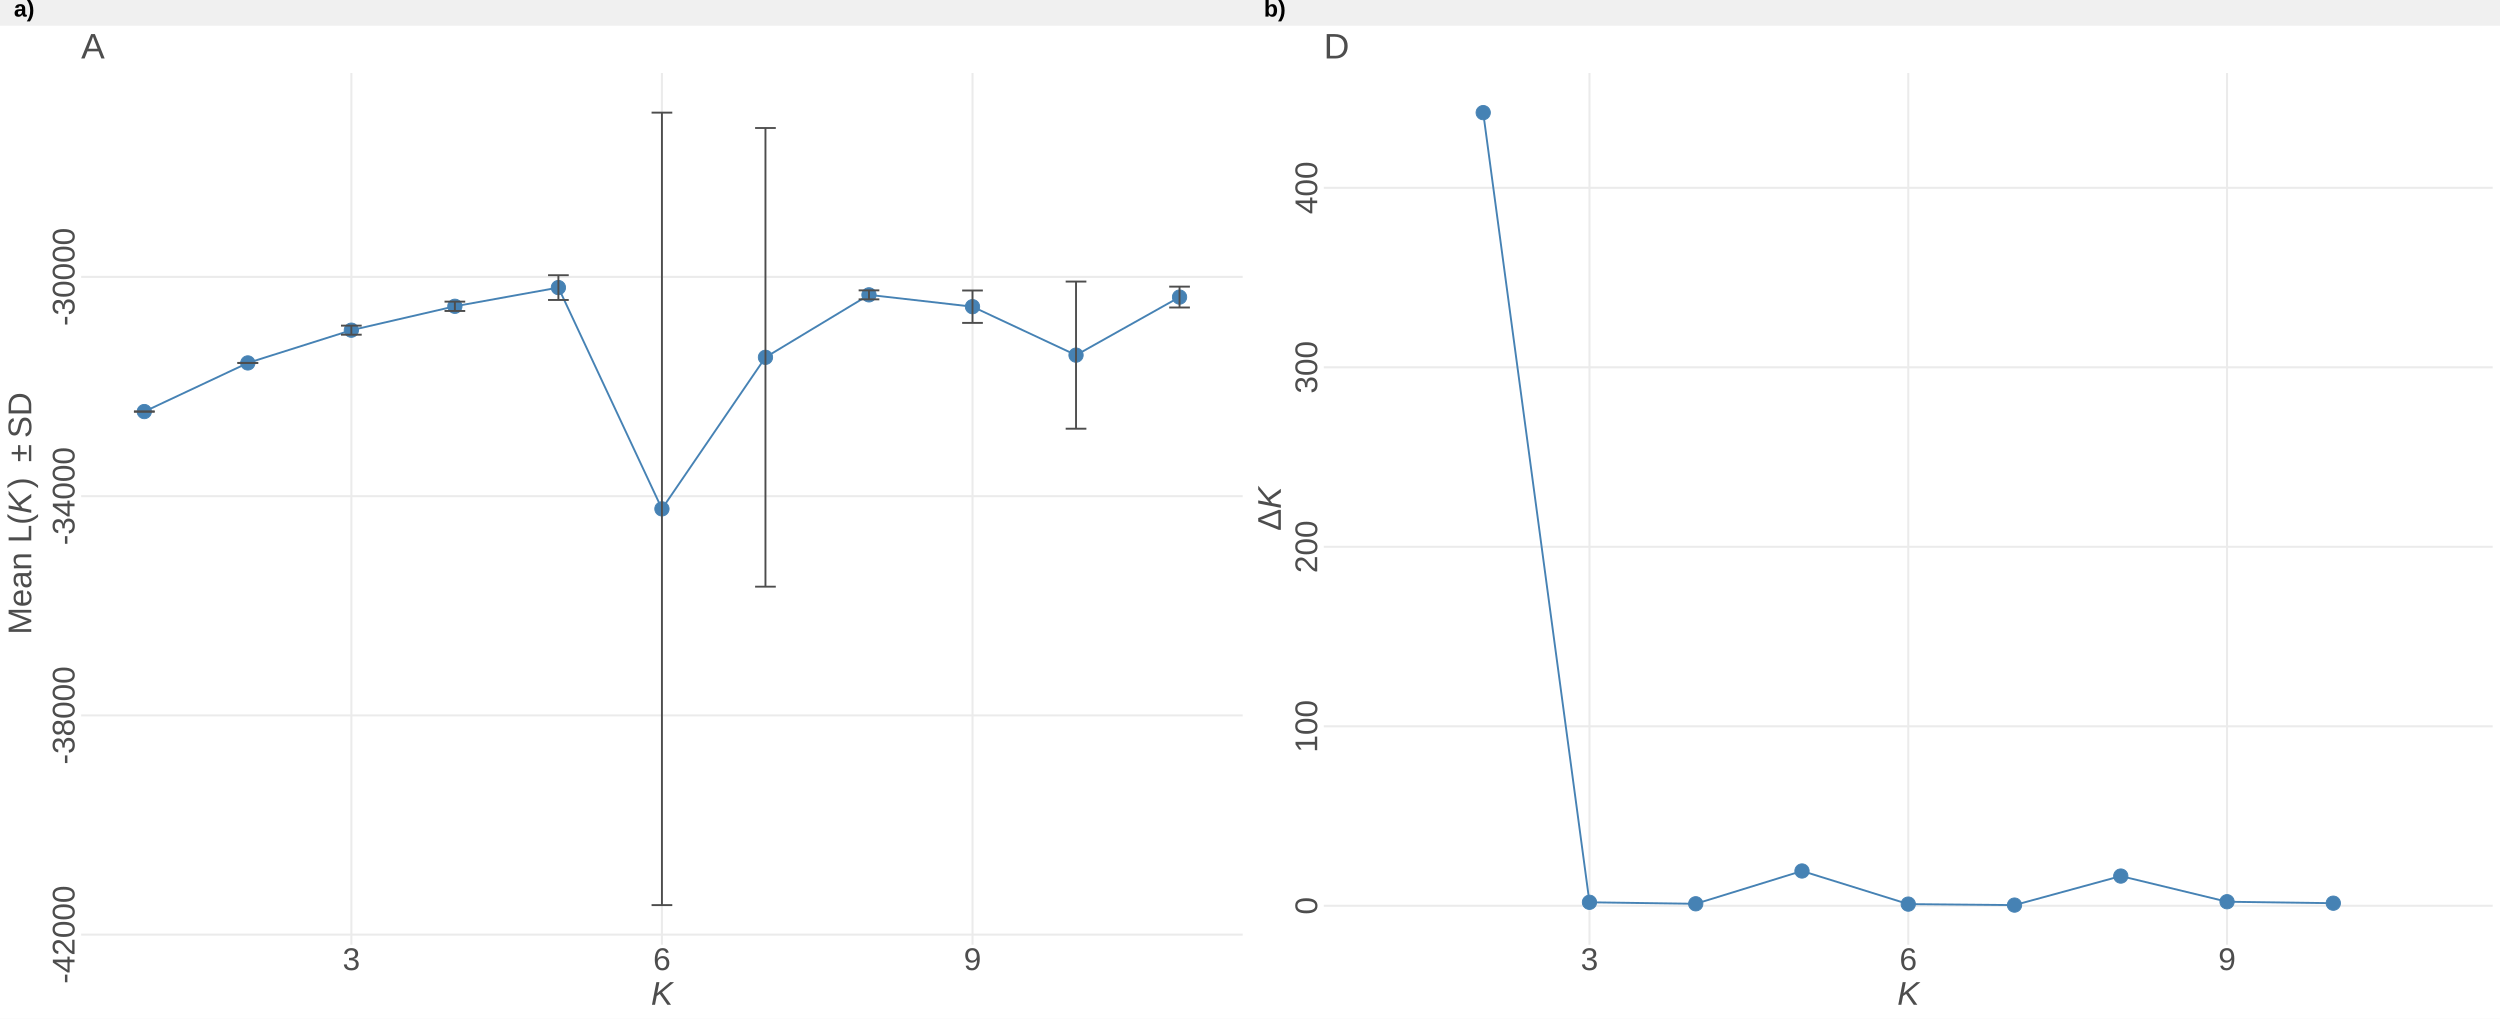
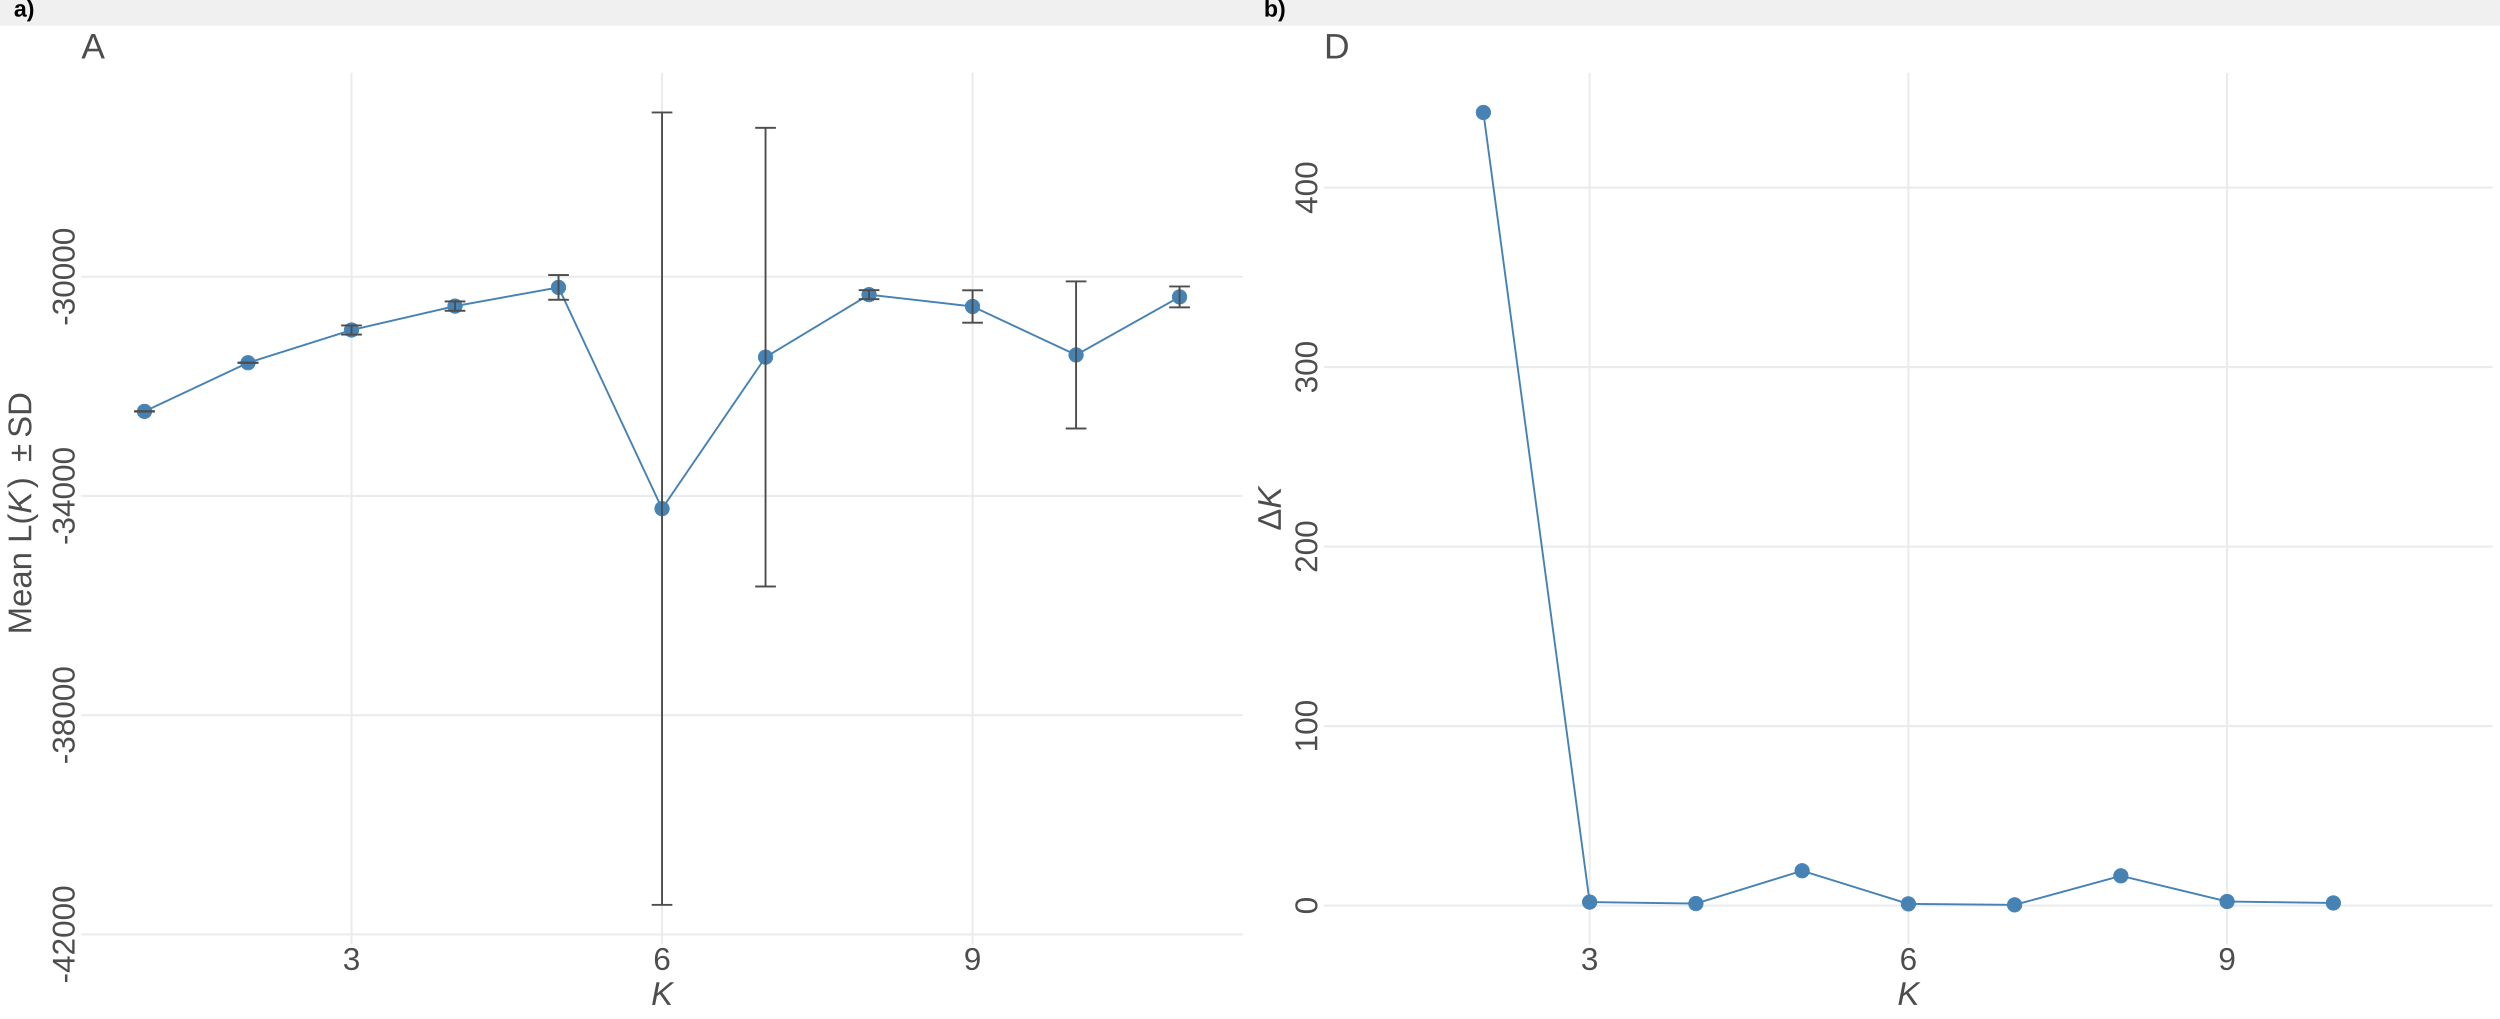
<svg xmlns="http://www.w3.org/2000/svg" width="1944.00pt" height="792.00pt" viewBox="0 0 1944.00 792.00">
  <g class="svglite">
    <defs>
      <style type="text/css">
    .svglite line, .svglite polyline, .svglite polygon, .svglite path, .svglite rect, .svglite circle {
      fill: none;
      stroke: #000000;
      stroke-linecap: round;
      stroke-linejoin: round;
      stroke-miterlimit: 10.00;
    }
    .svglite text {
      white-space: pre;
    }
    .svglite g.glyphgroup path {
      fill: inherit;
      stroke: none;
    }
  </style>
    </defs>
    <rect width="100%" height="100%" style="stroke: none; fill: none;" />
    <defs>
      <clipPath id="cpMC4wMHwxOTQ0LjAwfDAuMDB8NzkyLjAw">
        <rect x="0.00" y="0.00" width="1944.00" height="792.00" />
      </clipPath>
    </defs>
    <g clip-path="url(#cpMC4wMHwxOTQ0LjAwfDAuMDB8NzkyLjAw)">
</g>
    <defs>
      <clipPath id="cpMC4wMHw5NzIuMDB8MjAuMDl8NzkyLjAw">
        <rect x="0.00" y="20.09" width="972.00" height="771.91" />
      </clipPath>
    </defs>
    <g clip-path="url(#cpMC4wMHw5NzIuMDB8MjAuMDl8NzkyLjAw)">
      <rect x="0.00" y="20.09" width="972.00" height="771.91" style="stroke-width: 1.07; stroke: #FFFFFF; fill: #FFFFFF;" />
    </g>
    <g clip-path="url(#cpMC4wMHwxOTQ0LjAwfDAuMDB8NzkyLjAw)">
</g>
    <defs>
-       <clipPath id="cpNjMuMTB8OTY2LjMzfDU2Ljc4fDczNC42MQ==">
-         <rect x="63.10" y="56.78" width="903.23" height="677.83" />
+       <clipPath id="cpNjMuMjd8OTY2LjMzfDU2LjY1fDczNC40NA==">
+         <rect x="63.27" y="56.65" width="903.06" height="677.79" />
      </clipPath>
    </defs>
-     <g clip-path="url(#cpNjMuMTB8OTY2LjMzfDU2Ljc4fDczNC42MQ==)">
-       <rect x="63.10" y="56.78" width="903.23" height="677.83" style="stroke-width: 1.07; stroke: none; fill: #FFFFFF;" />
-       <polyline points="63.10,726.77 966.33,726.77 " style="stroke-width: 1.60; stroke: #EBEBEB; stroke-linecap: butt;" />
-       <polyline points="63.10,556.29 966.33,556.29 " style="stroke-width: 1.60; stroke: #EBEBEB; stroke-linecap: butt;" />
-       <polyline points="63.10,385.81 966.33,385.81 " style="stroke-width: 1.60; stroke: #EBEBEB; stroke-linecap: butt;" />
-       <polyline points="63.10,215.33 966.33,215.33 " style="stroke-width: 1.60; stroke: #EBEBEB; stroke-linecap: butt;" />
-       <polyline points="273.21,734.61 273.21,56.78 " style="stroke-width: 1.60; stroke: #EBEBEB; stroke-linecap: butt;" />
-       <polyline points="514.72,734.61 514.72,56.78 " style="stroke-width: 1.60; stroke: #EBEBEB; stroke-linecap: butt;" />
-       <polyline points="756.22,734.61 756.22,56.78 " style="stroke-width: 1.60; stroke: #EBEBEB; stroke-linecap: butt;" />
-       <polyline points="112.21,320.04 192.71,282.22 273.21,256.75 353.71,238.17 434.21,223.62 514.72,395.70 595.22,277.86 675.72,229.28 756.22,238.48 836.72,276.15 917.22,231.01 " style="stroke-width: 1.49; stroke: #4682B4; stroke-linecap: butt;" />
-       <circle cx="112.21" cy="320.04" r="5.57" style="stroke-width: 0.71; stroke: #4682B4; fill: #4682B4;" />
-       <circle cx="192.71" cy="282.22" r="5.57" style="stroke-width: 0.71; stroke: #4682B4; fill: #4682B4;" />
-       <circle cx="273.21" cy="256.75" r="5.57" style="stroke-width: 0.71; stroke: #4682B4; fill: #4682B4;" />
-       <circle cx="353.71" cy="238.17" r="5.57" style="stroke-width: 0.71; stroke: #4682B4; fill: #4682B4;" />
-       <circle cx="434.21" cy="223.62" r="5.57" style="stroke-width: 0.71; stroke: #4682B4; fill: #4682B4;" />
-       <circle cx="514.72" cy="395.70" r="5.57" style="stroke-width: 0.71; stroke: #4682B4; fill: #4682B4;" />
-       <circle cx="595.22" cy="277.86" r="5.57" style="stroke-width: 0.71; stroke: #4682B4; fill: #4682B4;" />
-       <circle cx="675.72" cy="229.28" r="5.57" style="stroke-width: 0.71; stroke: #4682B4; fill: #4682B4;" />
-       <circle cx="756.22" cy="238.48" r="5.57" style="stroke-width: 0.71; stroke: #4682B4; fill: #4682B4;" />
-       <circle cx="836.72" cy="276.15" r="5.57" style="stroke-width: 0.71; stroke: #4682B4; fill: #4682B4;" />
-       <circle cx="917.22" cy="231.01" r="5.57" style="stroke-width: 0.71; stroke: #4682B4; fill: #4682B4;" />
-       <polyline points="104.16,320.03 120.26,320.03 " style="stroke-width: 1.49; stroke: #4D4D4D; stroke-linecap: butt;" />
-       <polyline points="112.21,320.03 112.21,320.04 " style="stroke-width: 1.49; stroke: #4D4D4D; stroke-linecap: butt;" />
-       <polyline points="104.16,320.04 120.26,320.04 " style="stroke-width: 1.49; stroke: #4D4D4D; stroke-linecap: butt;" />
-       <polyline points="184.66,282.19 200.76,282.19 " style="stroke-width: 1.49; stroke: #4D4D4D; stroke-linecap: butt;" />
-       <polyline points="192.71,282.19 192.71,282.24 " style="stroke-width: 1.49; stroke: #4D4D4D; stroke-linecap: butt;" />
-       <polyline points="184.66,282.24 200.76,282.24 " style="stroke-width: 1.49; stroke: #4D4D4D; stroke-linecap: butt;" />
-       <polyline points="265.16,253.22 281.26,253.22 " style="stroke-width: 1.49; stroke: #4D4D4D; stroke-linecap: butt;" />
-       <polyline points="273.21,253.22 273.21,260.28 " style="stroke-width: 1.49; stroke: #4D4D4D; stroke-linecap: butt;" />
-       <polyline points="265.16,260.28 281.26,260.28 " style="stroke-width: 1.49; stroke: #4D4D4D; stroke-linecap: butt;" />
-       <polyline points="345.66,234.54 361.76,234.54 " style="stroke-width: 1.49; stroke: #4D4D4D; stroke-linecap: butt;" />
-       <polyline points="353.71,234.54 353.71,241.80 " style="stroke-width: 1.49; stroke: #4D4D4D; stroke-linecap: butt;" />
-       <polyline points="345.66,241.80 361.76,241.80 " style="stroke-width: 1.49; stroke: #4D4D4D; stroke-linecap: butt;" />
-       <polyline points="426.16,213.99 442.26,213.99 " style="stroke-width: 1.49; stroke: #4D4D4D; stroke-linecap: butt;" />
-       <polyline points="434.21,213.99 434.21,233.24 " style="stroke-width: 1.49; stroke: #4D4D4D; stroke-linecap: butt;" />
-       <polyline points="426.16,233.24 442.26,233.24 " style="stroke-width: 1.49; stroke: #4D4D4D; stroke-linecap: butt;" />
-       <polyline points="506.66,87.59 522.77,87.59 " style="stroke-width: 1.49; stroke: #4D4D4D; stroke-linecap: butt;" />
-       <polyline points="514.72,87.59 514.72,703.80 " style="stroke-width: 1.49; stroke: #4D4D4D; stroke-linecap: butt;" />
-       <polyline points="506.66,703.80 522.77,703.80 " style="stroke-width: 1.49; stroke: #4D4D4D; stroke-linecap: butt;" />
-       <polyline points="587.17,99.53 603.27,99.53 " style="stroke-width: 1.49; stroke: #4D4D4D; stroke-linecap: butt;" />
-       <polyline points="595.22,99.53 595.22,456.20 " style="stroke-width: 1.49; stroke: #4D4D4D; stroke-linecap: butt;" />
-       <polyline points="587.17,456.20 603.27,456.20 " style="stroke-width: 1.49; stroke: #4D4D4D; stroke-linecap: butt;" />
-       <polyline points="667.67,225.79 683.77,225.79 " style="stroke-width: 1.49; stroke: #4D4D4D; stroke-linecap: butt;" />
-       <polyline points="675.72,225.79 675.72,232.77 " style="stroke-width: 1.49; stroke: #4D4D4D; stroke-linecap: butt;" />
-       <polyline points="667.67,232.77 683.77,232.77 " style="stroke-width: 1.49; stroke: #4D4D4D; stroke-linecap: butt;" />
-       <polyline points="748.17,225.88 764.27,225.88 " style="stroke-width: 1.49; stroke: #4D4D4D; stroke-linecap: butt;" />
-       <polyline points="756.22,225.88 756.22,251.08 " style="stroke-width: 1.49; stroke: #4D4D4D; stroke-linecap: butt;" />
-       <polyline points="748.17,251.08 764.27,251.08 " style="stroke-width: 1.49; stroke: #4D4D4D; stroke-linecap: butt;" />
-       <polyline points="828.67,218.95 844.77,218.95 " style="stroke-width: 1.49; stroke: #4D4D4D; stroke-linecap: butt;" />
-       <polyline points="836.72,218.95 836.72,333.36 " style="stroke-width: 1.49; stroke: #4D4D4D; stroke-linecap: butt;" />
-       <polyline points="828.67,333.36 844.77,333.36 " style="stroke-width: 1.49; stroke: #4D4D4D; stroke-linecap: butt;" />
-       <polyline points="909.17,222.89 925.27,222.89 " style="stroke-width: 1.49; stroke: #4D4D4D; stroke-linecap: butt;" />
-       <polyline points="917.22,222.89 917.22,239.13 " style="stroke-width: 1.49; stroke: #4D4D4D; stroke-linecap: butt;" />
-       <polyline points="909.17,239.13 925.27,239.13 " style="stroke-width: 1.49; stroke: #4D4D4D; stroke-linecap: butt;" />
+     <g clip-path="url(#cpNjMuMjd8OTY2LjMzfDU2LjY1fDczNC40NA==)">
+       <rect x="63.27" y="56.65" width="903.06" height="677.79" style="stroke-width: 1.07; stroke: none; fill: #FFFFFF;" />
+       <polyline points="63.27,726.60 966.33,726.60 " style="stroke-width: 1.60; stroke: #EBEBEB; stroke-linecap: butt;" />
+       <polyline points="63.27,556.13 966.33,556.13 " style="stroke-width: 1.60; stroke: #EBEBEB; stroke-linecap: butt;" />
+       <polyline points="63.27,385.66 966.33,385.66 " style="stroke-width: 1.60; stroke: #EBEBEB; stroke-linecap: butt;" />
+       <polyline points="63.27,215.19 966.33,215.19 " style="stroke-width: 1.60; stroke: #EBEBEB; stroke-linecap: butt;" />
+       <polyline points="273.34,734.44 273.34,56.65 " style="stroke-width: 1.60; stroke: #EBEBEB; stroke-linecap: butt;" />
+       <polyline points="514.80,734.44 514.80,56.65 " style="stroke-width: 1.60; stroke: #EBEBEB; stroke-linecap: butt;" />
+       <polyline points="756.26,734.44 756.26,56.65 " style="stroke-width: 1.60; stroke: #EBEBEB; stroke-linecap: butt;" />
+       <polyline points="112.37,319.89 192.85,282.07 273.34,256.61 353.83,238.03 434.31,223.47 514.80,395.54 595.29,277.72 675.77,229.14 756.26,238.34 836.75,276.01 917.23,230.87 " style="stroke-width: 1.49; stroke: #4682B4; stroke-linecap: butt;" />
+       <circle cx="112.37" cy="319.89" r="5.57" style="stroke-width: 0.71; stroke: #4682B4; fill: #4682B4;" />
+       <circle cx="192.85" cy="282.07" r="5.57" style="stroke-width: 0.71; stroke: #4682B4; fill: #4682B4;" />
+       <circle cx="273.34" cy="256.61" r="5.57" style="stroke-width: 0.71; stroke: #4682B4; fill: #4682B4;" />
+       <circle cx="353.83" cy="238.03" r="5.57" style="stroke-width: 0.71; stroke: #4682B4; fill: #4682B4;" />
+       <circle cx="434.31" cy="223.47" r="5.57" style="stroke-width: 0.71; stroke: #4682B4; fill: #4682B4;" />
+       <circle cx="514.80" cy="395.54" r="5.57" style="stroke-width: 0.71; stroke: #4682B4; fill: #4682B4;" />
+       <circle cx="595.29" cy="277.72" r="5.57" style="stroke-width: 0.71; stroke: #4682B4; fill: #4682B4;" />
+       <circle cx="675.77" cy="229.14" r="5.57" style="stroke-width: 0.71; stroke: #4682B4; fill: #4682B4;" />
+       <circle cx="756.26" cy="238.34" r="5.57" style="stroke-width: 0.71; stroke: #4682B4; fill: #4682B4;" />
+       <circle cx="836.75" cy="276.01" r="5.57" style="stroke-width: 0.71; stroke: #4682B4; fill: #4682B4;" />
+       <circle cx="917.23" cy="230.87" r="5.57" style="stroke-width: 0.71; stroke: #4682B4; fill: #4682B4;" />
+       <polyline points="104.32,319.88 120.42,319.88 " style="stroke-width: 1.49; stroke: #4D4D4D; stroke-linecap: butt;" />
+       <polyline points="112.37,319.88 112.37,319.90 " style="stroke-width: 1.49; stroke: #4D4D4D; stroke-linecap: butt;" />
+       <polyline points="104.32,319.90 120.42,319.90 " style="stroke-width: 1.49; stroke: #4D4D4D; stroke-linecap: butt;" />
+       <polyline points="184.81,282.04 200.90,282.04 " style="stroke-width: 1.49; stroke: #4D4D4D; stroke-linecap: butt;" />
+       <polyline points="192.85,282.04 192.85,282.10 " style="stroke-width: 1.49; stroke: #4D4D4D; stroke-linecap: butt;" />
+       <polyline points="184.81,282.10 200.90,282.10 " style="stroke-width: 1.49; stroke: #4D4D4D; stroke-linecap: butt;" />
+       <polyline points="265.29,253.08 281.39,253.08 " style="stroke-width: 1.49; stroke: #4D4D4D; stroke-linecap: butt;" />
+       <polyline points="273.34,253.08 273.34,260.14 " style="stroke-width: 1.49; stroke: #4D4D4D; stroke-linecap: butt;" />
+       <polyline points="265.29,260.14 281.39,260.14 " style="stroke-width: 1.49; stroke: #4D4D4D; stroke-linecap: butt;" />
+       <polyline points="345.78,234.40 361.88,234.40 " style="stroke-width: 1.49; stroke: #4D4D4D; stroke-linecap: butt;" />
+       <polyline points="353.83,234.40 353.83,241.65 " style="stroke-width: 1.49; stroke: #4D4D4D; stroke-linecap: butt;" />
+       <polyline points="345.78,241.65 361.88,241.65 " style="stroke-width: 1.49; stroke: #4D4D4D; stroke-linecap: butt;" />
+       <polyline points="426.27,213.85 442.36,213.85 " style="stroke-width: 1.49; stroke: #4D4D4D; stroke-linecap: butt;" />
+       <polyline points="434.31,213.85 434.31,233.10 " style="stroke-width: 1.49; stroke: #4D4D4D; stroke-linecap: butt;" />
+       <polyline points="426.27,233.10 442.36,233.10 " style="stroke-width: 1.49; stroke: #4D4D4D; stroke-linecap: butt;" />
+       <polyline points="506.75,87.46 522.85,87.46 " style="stroke-width: 1.49; stroke: #4D4D4D; stroke-linecap: butt;" />
+       <polyline points="514.80,87.46 514.80,703.63 " style="stroke-width: 1.49; stroke: #4D4D4D; stroke-linecap: butt;" />
+       <polyline points="506.75,703.63 522.85,703.63 " style="stroke-width: 1.49; stroke: #4D4D4D; stroke-linecap: butt;" />
+       <polyline points="587.24,99.39 603.34,99.39 " style="stroke-width: 1.49; stroke: #4D4D4D; stroke-linecap: butt;" />
+       <polyline points="595.29,99.39 595.29,456.05 " style="stroke-width: 1.49; stroke: #4D4D4D; stroke-linecap: butt;" />
+       <polyline points="587.24,456.05 603.34,456.05 " style="stroke-width: 1.49; stroke: #4D4D4D; stroke-linecap: butt;" />
+       <polyline points="667.73,225.65 683.82,225.65 " style="stroke-width: 1.49; stroke: #4D4D4D; stroke-linecap: butt;" />
+       <polyline points="675.77,225.65 675.77,232.63 " style="stroke-width: 1.49; stroke: #4D4D4D; stroke-linecap: butt;" />
+       <polyline points="667.73,232.63 683.82,232.63 " style="stroke-width: 1.49; stroke: #4D4D4D; stroke-linecap: butt;" />
+       <polyline points="748.21,225.74 764.31,225.74 " style="stroke-width: 1.49; stroke: #4D4D4D; stroke-linecap: butt;" />
+       <polyline points="756.26,225.74 756.26,250.94 " style="stroke-width: 1.49; stroke: #4D4D4D; stroke-linecap: butt;" />
+       <polyline points="748.21,250.94 764.31,250.94 " style="stroke-width: 1.49; stroke: #4D4D4D; stroke-linecap: butt;" />
+       <polyline points="828.70,218.81 844.80,218.81 " style="stroke-width: 1.49; stroke: #4D4D4D; stroke-linecap: butt;" />
+       <polyline points="836.75,218.81 836.75,333.21 " style="stroke-width: 1.49; stroke: #4D4D4D; stroke-linecap: butt;" />
+       <polyline points="828.70,333.21 844.80,333.21 " style="stroke-width: 1.49; stroke: #4D4D4D; stroke-linecap: butt;" />
+       <polyline points="909.19,222.75 925.28,222.75 " style="stroke-width: 1.49; stroke: #4D4D4D; stroke-linecap: butt;" />
+       <polyline points="917.23,222.75 917.23,238.99 " style="stroke-width: 1.49; stroke: #4D4D4D; stroke-linecap: butt;" />
+       <polyline points="909.19,238.99 925.28,238.99 " style="stroke-width: 1.49; stroke: #4D4D4D; stroke-linecap: butt;" />
    </g>
    <g clip-path="url(#cpMC4wMHwxOTQ0LjAwfDAuMDB8NzkyLjAw)">
-       <text transform="translate(57.96,726.77) rotate(-90)" text-anchor="middle" style="font-size: 24.50px;fill: #4D4D4D; font-family: &quot;Arial&quot;;" textLength="76.28px" lengthAdjust="spacingAndGlyphs">-42000</text>
-       <text transform="translate(57.96,556.29) rotate(-90)" text-anchor="middle" style="font-size: 24.50px;fill: #4D4D4D; font-family: &quot;Arial&quot;;" textLength="76.28px" lengthAdjust="spacingAndGlyphs">-38000</text>
-       <text transform="translate(57.96,385.81) rotate(-90)" text-anchor="middle" style="font-size: 24.50px;fill: #4D4D4D; font-family: &quot;Arial&quot;;" textLength="76.28px" lengthAdjust="spacingAndGlyphs">-34000</text>
-       <text transform="translate(57.96,215.33) rotate(-90)" text-anchor="middle" style="font-size: 24.50px;fill: #4D4D4D; font-family: &quot;Arial&quot;;" textLength="76.28px" lengthAdjust="spacingAndGlyphs">-30000</text>
-       <text x="273.21" y="754.34" text-anchor="middle" style="font-size: 24.50px;fill: #4D4D4D; font-family: &quot;Arial&quot;;" textLength="13.62px" lengthAdjust="spacingAndGlyphs">3</text>
-       <text x="514.72" y="754.34" text-anchor="middle" style="font-size: 24.50px;fill: #4D4D4D; font-family: &quot;Arial&quot;;" textLength="13.62px" lengthAdjust="spacingAndGlyphs">6</text>
-       <text x="756.22" y="754.34" text-anchor="middle" style="font-size: 24.50px;fill: #4D4D4D; font-family: &quot;Arial&quot;;" textLength="13.62px" lengthAdjust="spacingAndGlyphs">9</text>
-       <text x="506.18" y="781.31" style="font-size: 25.60px; font-style: italic;fill: #4D4D4D; font-family: &quot;Arial&quot;;" textLength="17.08px" lengthAdjust="spacingAndGlyphs">K</text>
-       <text transform="translate(24.31,493.45) rotate(-90)" style="font-size: 25.60px;fill: #4D4D4D; font-family: &quot;Arial&quot;;" textLength="93.88px" lengthAdjust="spacingAndGlyphs">Mean L(</text>
-       <text transform="translate(24.31,399.58) rotate(-90)" style="font-size: 25.60px; font-style: italic;fill: #4D4D4D; font-family: &quot;Arial&quot;;" textLength="17.08px" lengthAdjust="spacingAndGlyphs">K</text>
-       <text transform="translate(24.31,379.76) rotate(-90)" style="font-size: 25.60px;fill: #4D4D4D; font-family: &quot;Arial&quot;;" textLength="15.62px" lengthAdjust="spacingAndGlyphs">) </text>
-       <text transform="translate(24.31,359.40) rotate(-90)" style="font-size: 25.60px;fill: #4D4D4D; font-family: &quot;Arial&quot;;" textLength="14.05px" lengthAdjust="spacingAndGlyphs">±</text>
-       <text transform="translate(24.31,340.61) rotate(-90)" style="font-size: 25.60px;fill: #4D4D4D; font-family: &quot;Arial&quot;;" textLength="42.67px" lengthAdjust="spacingAndGlyphs"> SD</text>
-       <text x="63.10" y="45.44" style="font-size: 27.50px;fill: #4D4D4D; font-family: &quot;Arial&quot;;" textLength="18.34px" lengthAdjust="spacingAndGlyphs">A</text>
+       <text transform="translate(57.98,726.60) rotate(-90)" text-anchor="middle" style="font-size: 24.50px;fill: #4D4D4D; font-family: &quot;Arial&quot;;" textLength="76.28px" lengthAdjust="spacingAndGlyphs">-42000</text>
+       <text transform="translate(57.98,556.13) rotate(-90)" text-anchor="middle" style="font-size: 24.50px;fill: #4D4D4D; font-family: &quot;Arial&quot;;" textLength="76.28px" lengthAdjust="spacingAndGlyphs">-38000</text>
+       <text transform="translate(57.98,385.66) rotate(-90)" text-anchor="middle" style="font-size: 24.50px;fill: #4D4D4D; font-family: &quot;Arial&quot;;" textLength="76.28px" lengthAdjust="spacingAndGlyphs">-34000</text>
+       <text transform="translate(57.98,215.19) rotate(-90)" text-anchor="middle" style="font-size: 24.50px;fill: #4D4D4D; font-family: &quot;Arial&quot;;" textLength="76.28px" lengthAdjust="spacingAndGlyphs">-30000</text>
+       <text x="273.34" y="754.17" text-anchor="middle" style="font-size: 24.50px;fill: #4D4D4D; font-family: &quot;Arial&quot;;" textLength="13.62px" lengthAdjust="spacingAndGlyphs">3</text>
+       <text x="514.80" y="754.17" text-anchor="middle" style="font-size: 24.50px;fill: #4D4D4D; font-family: &quot;Arial&quot;;" textLength="13.62px" lengthAdjust="spacingAndGlyphs">6</text>
+       <text x="756.26" y="754.17" text-anchor="middle" style="font-size: 24.50px;fill: #4D4D4D; font-family: &quot;Arial&quot;;" textLength="13.62px" lengthAdjust="spacingAndGlyphs">9</text>
+       <text x="506.27" y="781.42" style="font-size: 25.60px; font-style: italic;fill: #4D4D4D; font-family: &quot;Arial&quot;;" textLength="17.08px" lengthAdjust="spacingAndGlyphs">K</text>
+       <text transform="translate(24.31,493.30) rotate(-90)" style="font-size: 25.60px;fill: #4D4D4D; font-family: &quot;Arial&quot;;" textLength="93.88px" lengthAdjust="spacingAndGlyphs">Mean L(</text>
+       <text transform="translate(24.31,399.43) rotate(-90)" style="font-size: 25.60px; font-style: italic;fill: #4D4D4D; font-family: &quot;Arial&quot;;" textLength="17.08px" lengthAdjust="spacingAndGlyphs">K</text>
+       <text transform="translate(24.31,379.61) rotate(-90)" style="font-size: 25.60px;fill: #4D4D4D; font-family: &quot;Arial&quot;;" textLength="15.62px" lengthAdjust="spacingAndGlyphs">) </text>
+       <text transform="translate(24.31,359.24) rotate(-90)" style="font-size: 25.60px;fill: #4D4D4D; font-family: &quot;Arial&quot;;" textLength="14.05px" lengthAdjust="spacingAndGlyphs">±</text>
+       <text transform="translate(24.31,340.46) rotate(-90)" style="font-size: 25.60px;fill: #4D4D4D; font-family: &quot;Arial&quot;;" textLength="42.67px" lengthAdjust="spacingAndGlyphs"> SD</text>
+       <text x="63.27" y="45.44" style="font-size: 27.50px;fill: #4D4D4D; font-family: &quot;Arial&quot;;" textLength="18.34px" lengthAdjust="spacingAndGlyphs">A</text>
      <text x="10.80" y="12.89" style="font-size: 18.00px; font-weight: bold; font-family: &quot;Arial&quot;;" textLength="16.02px" lengthAdjust="spacingAndGlyphs">a)</text>
    </g>
    <defs>
      <clipPath id="cpOTcyLjAwfDE5NDQuMDB8MjAuMDl8NzkyLjAw">
        <rect x="972.00" y="20.09" width="972.00" height="771.91" />
      </clipPath>
    </defs>
    <g clip-path="url(#cpOTcyLjAwfDE5NDQuMDB8MjAuMDl8NzkyLjAw)">
      <rect x="972.00" y="20.09" width="972.00" height="771.91" style="stroke-width: 1.07; stroke: #FFFFFF; fill: #FFFFFF;" />
    </g>
    <g clip-path="url(#cpMC4wMHwxOTQ0LjAwfDAuMDB8NzkyLjAw)">
</g>
    <defs>
-       <clipPath id="cpMTAyOS4zOXwxOTM4LjMzfDU2Ljc4fDczNC42MQ==">
-         <rect x="1029.39" y="56.78" width="908.94" height="677.83" />
+       <clipPath id="cpMTAyOS41NnwxOTM4LjMzfDU2LjY1fDczNC40NA==">
+         <rect x="1029.56" y="56.65" width="908.77" height="677.79" />
      </clipPath>
    </defs>
-     <g clip-path="url(#cpMTAyOS4zOXwxOTM4LjMzfDU2Ljc4fDczNC42MQ==)">
-       <rect x="1029.39" y="56.78" width="908.94" height="677.83" style="stroke-width: 1.07; stroke: none; fill: #FFFFFF;" />
-       <polyline points="1029.39,704.34 1938.33,704.34 " style="stroke-width: 1.60; stroke: #EBEBEB; stroke-linecap: butt;" />
-       <polyline points="1029.39,564.77 1938.33,564.77 " style="stroke-width: 1.60; stroke: #EBEBEB; stroke-linecap: butt;" />
-       <polyline points="1029.39,425.19 1938.33,425.19 " style="stroke-width: 1.60; stroke: #EBEBEB; stroke-linecap: butt;" />
-       <polyline points="1029.39,285.61 1938.33,285.61 " style="stroke-width: 1.60; stroke: #EBEBEB; stroke-linecap: butt;" />
-       <polyline points="1029.39,146.04 1938.33,146.04 " style="stroke-width: 1.60; stroke: #EBEBEB; stroke-linecap: butt;" />
-       <polyline points="1235.97,734.61 1235.97,56.78 " style="stroke-width: 1.60; stroke: #EBEBEB; stroke-linecap: butt;" />
-       <polyline points="1483.86,734.61 1483.86,56.78 " style="stroke-width: 1.60; stroke: #EBEBEB; stroke-linecap: butt;" />
-       <polyline points="1731.75,734.61 1731.75,56.78 " style="stroke-width: 1.60; stroke: #EBEBEB; stroke-linecap: butt;" />
-       <polyline points="1153.34,87.59 1235.97,701.62 1318.60,702.79 1401.23,677.28 1483.86,703.03 1566.49,703.80 1649.12,681.23 1731.75,701.19 1814.38,702.32 " style="stroke-width: 1.49; stroke: #4682B4; stroke-linecap: butt;" />
-       <circle cx="1153.34" cy="87.59" r="5.57" style="stroke-width: 0.71; stroke: #4682B4; fill: #4682B4;" />
-       <circle cx="1235.97" cy="701.62" r="5.57" style="stroke-width: 0.71; stroke: #4682B4; fill: #4682B4;" />
-       <circle cx="1318.60" cy="702.79" r="5.57" style="stroke-width: 0.71; stroke: #4682B4; fill: #4682B4;" />
-       <circle cx="1401.23" cy="677.28" r="5.57" style="stroke-width: 0.71; stroke: #4682B4; fill: #4682B4;" />
-       <circle cx="1483.86" cy="703.03" r="5.57" style="stroke-width: 0.71; stroke: #4682B4; fill: #4682B4;" />
-       <circle cx="1566.49" cy="703.80" r="5.57" style="stroke-width: 0.71; stroke: #4682B4; fill: #4682B4;" />
-       <circle cx="1649.12" cy="681.23" r="5.57" style="stroke-width: 0.71; stroke: #4682B4; fill: #4682B4;" />
-       <circle cx="1731.75" cy="701.19" r="5.57" style="stroke-width: 0.71; stroke: #4682B4; fill: #4682B4;" />
-       <circle cx="1814.38" cy="702.32" r="5.57" style="stroke-width: 0.71; stroke: #4682B4; fill: #4682B4;" />
+     <g clip-path="url(#cpMTAyOS41NnwxOTM4LjMzfDU2LjY1fDczNC40NA==)">
+       <rect x="1029.56" y="56.65" width="908.77" height="677.79" style="stroke-width: 1.07; stroke: none; fill: #FFFFFF;" />
+       <polyline points="1029.56,704.17 1938.33,704.17 " style="stroke-width: 1.60; stroke: #EBEBEB; stroke-linecap: butt;" />
+       <polyline points="1029.56,564.60 1938.33,564.60 " style="stroke-width: 1.60; stroke: #EBEBEB; stroke-linecap: butt;" />
+       <polyline points="1029.56,425.04 1938.33,425.04 " style="stroke-width: 1.60; stroke: #EBEBEB; stroke-linecap: butt;" />
+       <polyline points="1029.56,285.47 1938.33,285.47 " style="stroke-width: 1.60; stroke: #EBEBEB; stroke-linecap: butt;" />
+       <polyline points="1029.56,145.90 1938.33,145.90 " style="stroke-width: 1.60; stroke: #EBEBEB; stroke-linecap: butt;" />
+       <polyline points="1236.10,734.44 1236.10,56.65 " style="stroke-width: 1.60; stroke: #EBEBEB; stroke-linecap: butt;" />
+       <polyline points="1483.95,734.44 1483.95,56.65 " style="stroke-width: 1.60; stroke: #EBEBEB; stroke-linecap: butt;" />
+       <polyline points="1731.79,734.44 1731.79,56.65 " style="stroke-width: 1.60; stroke: #EBEBEB; stroke-linecap: butt;" />
+       <polyline points="1153.48,87.46 1236.10,701.45 1318.72,702.62 1401.33,677.11 1483.95,702.86 1566.56,703.63 1649.18,681.06 1731.79,701.02 1814.41,702.15 " style="stroke-width: 1.49; stroke: #4682B4; stroke-linecap: butt;" />
+       <circle cx="1153.48" cy="87.46" r="5.57" style="stroke-width: 0.71; stroke: #4682B4; fill: #4682B4;" />
+       <circle cx="1236.10" cy="701.45" r="5.57" style="stroke-width: 0.71; stroke: #4682B4; fill: #4682B4;" />
+       <circle cx="1318.72" cy="702.62" r="5.57" style="stroke-width: 0.71; stroke: #4682B4; fill: #4682B4;" />
+       <circle cx="1401.33" cy="677.11" r="5.57" style="stroke-width: 0.71; stroke: #4682B4; fill: #4682B4;" />
+       <circle cx="1483.95" cy="702.86" r="5.57" style="stroke-width: 0.71; stroke: #4682B4; fill: #4682B4;" />
+       <circle cx="1566.56" cy="703.63" r="5.57" style="stroke-width: 0.71; stroke: #4682B4; fill: #4682B4;" />
+       <circle cx="1649.18" cy="681.06" r="5.57" style="stroke-width: 0.71; stroke: #4682B4; fill: #4682B4;" />
+       <circle cx="1731.79" cy="701.02" r="5.57" style="stroke-width: 0.71; stroke: #4682B4; fill: #4682B4;" />
+       <circle cx="1814.41" cy="702.15" r="5.57" style="stroke-width: 0.71; stroke: #4682B4; fill: #4682B4;" />
    </g>
    <g clip-path="url(#cpMC4wMHwxOTQ0LjAwfDAuMDB8NzkyLjAw)">
-       <text transform="translate(1024.25,704.34) rotate(-90)" text-anchor="middle" style="font-size: 24.50px;fill: #4D4D4D; font-family: &quot;Arial&quot;;" textLength="13.62px" lengthAdjust="spacingAndGlyphs">0</text>
-       <text transform="translate(1024.25,564.77) rotate(-90)" text-anchor="middle" style="font-size: 24.50px;fill: #4D4D4D; font-family: &quot;Arial&quot;;" textLength="40.88px" lengthAdjust="spacingAndGlyphs">100</text>
-       <text transform="translate(1024.25,425.19) rotate(-90)" text-anchor="middle" style="font-size: 24.50px;fill: #4D4D4D; font-family: &quot;Arial&quot;;" textLength="40.88px" lengthAdjust="spacingAndGlyphs">200</text>
-       <text transform="translate(1024.25,285.61) rotate(-90)" text-anchor="middle" style="font-size: 24.50px;fill: #4D4D4D; font-family: &quot;Arial&quot;;" textLength="40.88px" lengthAdjust="spacingAndGlyphs">300</text>
-       <text transform="translate(1024.25,146.04) rotate(-90)" text-anchor="middle" style="font-size: 24.50px;fill: #4D4D4D; font-family: &quot;Arial&quot;;" textLength="40.88px" lengthAdjust="spacingAndGlyphs">400</text>
-       <text x="1235.97" y="754.34" text-anchor="middle" style="font-size: 24.50px;fill: #4D4D4D; font-family: &quot;Arial&quot;;" textLength="13.62px" lengthAdjust="spacingAndGlyphs">3</text>
-       <text x="1483.86" y="754.34" text-anchor="middle" style="font-size: 24.50px;fill: #4D4D4D; font-family: &quot;Arial&quot;;" textLength="13.62px" lengthAdjust="spacingAndGlyphs">6</text>
-       <text x="1731.75" y="754.34" text-anchor="middle" style="font-size: 24.50px;fill: #4D4D4D; font-family: &quot;Arial&quot;;" textLength="13.62px" lengthAdjust="spacingAndGlyphs">9</text>
-       <text x="1475.32" y="781.31" style="font-size: 25.60px; font-style: italic;fill: #4D4D4D; font-family: &quot;Arial&quot;;" textLength="17.08px" lengthAdjust="spacingAndGlyphs">K</text>
-       <text transform="translate(995.99,412.78) rotate(-90)" style="font-size: 25.60px;fill: #4D4D4D; font-family: &quot;Arial&quot;;" textLength="17.09px" lengthAdjust="spacingAndGlyphs">Δ</text>
-       <text transform="translate(995.99,395.68) rotate(-90)" style="font-size: 25.60px; font-style: italic;fill: #4D4D4D; font-family: &quot;Arial&quot;;" textLength="17.08px" lengthAdjust="spacingAndGlyphs">K</text>
-       <text x="1029.39" y="45.44" style="font-size: 27.50px;fill: #4D4D4D; font-family: &quot;Arial&quot;;" textLength="19.86px" lengthAdjust="spacingAndGlyphs">D</text>
+       <text transform="translate(1024.28,704.17) rotate(-90)" text-anchor="middle" style="font-size: 24.50px;fill: #4D4D4D; font-family: &quot;Arial&quot;;" textLength="13.62px" lengthAdjust="spacingAndGlyphs">0</text>
+       <text transform="translate(1024.28,564.60) rotate(-90)" text-anchor="middle" style="font-size: 24.50px;fill: #4D4D4D; font-family: &quot;Arial&quot;;" textLength="40.88px" lengthAdjust="spacingAndGlyphs">100</text>
+       <text transform="translate(1024.28,425.04) rotate(-90)" text-anchor="middle" style="font-size: 24.50px;fill: #4D4D4D; font-family: &quot;Arial&quot;;" textLength="40.88px" lengthAdjust="spacingAndGlyphs">200</text>
+       <text transform="translate(1024.28,285.47) rotate(-90)" text-anchor="middle" style="font-size: 24.50px;fill: #4D4D4D; font-family: &quot;Arial&quot;;" textLength="40.88px" lengthAdjust="spacingAndGlyphs">300</text>
+       <text transform="translate(1024.28,145.90) rotate(-90)" text-anchor="middle" style="font-size: 24.50px;fill: #4D4D4D; font-family: &quot;Arial&quot;;" textLength="40.88px" lengthAdjust="spacingAndGlyphs">400</text>
+       <text x="1236.10" y="754.17" text-anchor="middle" style="font-size: 24.50px;fill: #4D4D4D; font-family: &quot;Arial&quot;;" textLength="13.62px" lengthAdjust="spacingAndGlyphs">3</text>
+       <text x="1483.95" y="754.17" text-anchor="middle" style="font-size: 24.50px;fill: #4D4D4D; font-family: &quot;Arial&quot;;" textLength="13.62px" lengthAdjust="spacingAndGlyphs">6</text>
+       <text x="1731.79" y="754.17" text-anchor="middle" style="font-size: 24.50px;fill: #4D4D4D; font-family: &quot;Arial&quot;;" textLength="13.62px" lengthAdjust="spacingAndGlyphs">9</text>
+       <text x="1475.41" y="781.42" style="font-size: 25.60px; font-style: italic;fill: #4D4D4D; font-family: &quot;Arial&quot;;" textLength="17.08px" lengthAdjust="spacingAndGlyphs">K</text>
+       <text transform="translate(995.99,412.63) rotate(-90)" style="font-size: 25.60px;fill: #4D4D4D; font-family: &quot;Arial&quot;;" textLength="17.09px" lengthAdjust="spacingAndGlyphs">Δ</text>
+       <text transform="translate(995.99,395.53) rotate(-90)" style="font-size: 25.60px; font-style: italic;fill: #4D4D4D; font-family: &quot;Arial&quot;;" textLength="17.08px" lengthAdjust="spacingAndGlyphs">K</text>
+       <text x="1029.56" y="45.44" style="font-size: 27.50px;fill: #4D4D4D; font-family: &quot;Arial&quot;;" textLength="19.86px" lengthAdjust="spacingAndGlyphs">D</text>
      <text x="982.80" y="12.89" style="font-size: 18.00px; font-weight: bold; font-family: &quot;Arial&quot;;" textLength="17.00px" lengthAdjust="spacingAndGlyphs">b)</text>
    </g>
  </g>
</svg>
